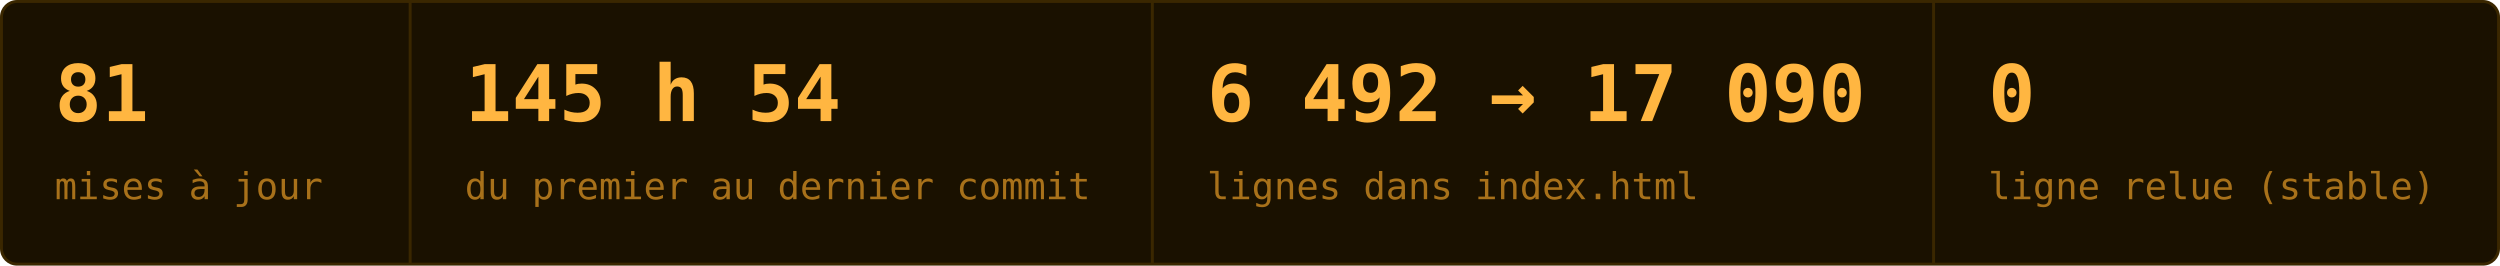
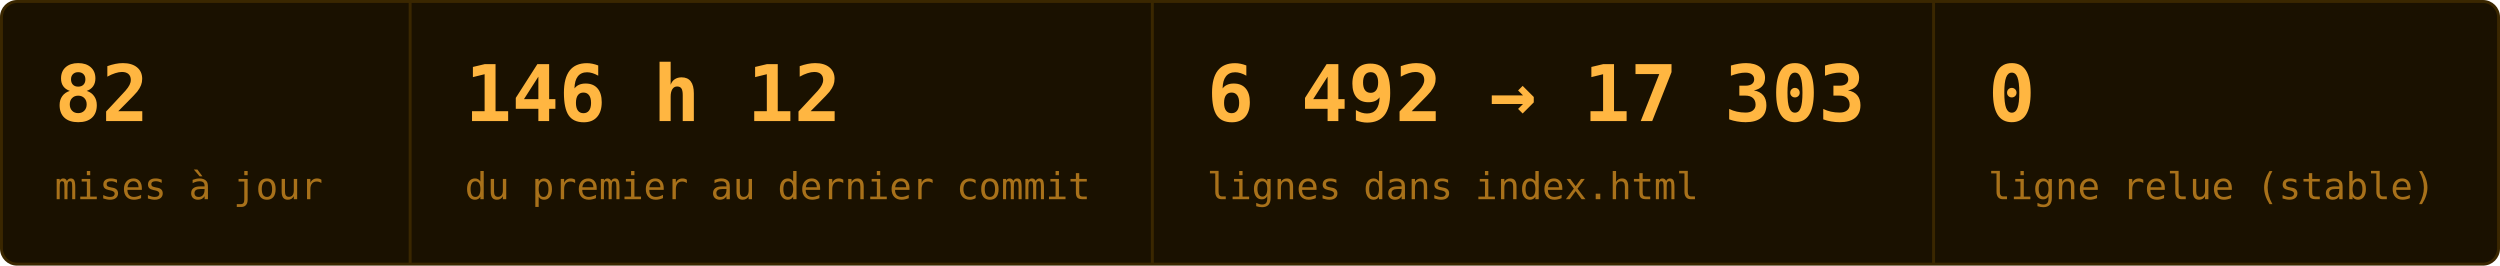
- <svg xmlns="http://www.w3.org/2000/svg" width="1280" height="136" viewBox="0 0 1280 136" role="img" aria-label="En chiffres : 81 mises à jour, 145 h 54 du premier au dernier commit, 6 492 → 17 090 lignes dans index.html, 0 ligne relue (stable)">
+ <svg xmlns="http://www.w3.org/2000/svg" width="1280" height="136" viewBox="0 0 1280 136" role="img" aria-label="En chiffres : 82 mises à jour, 146 h 12 du premier au dernier commit, 6 492 → 17 303 lignes dans index.html, 0 ligne relue (stable)">
  <rect x=".75" y=".75" width="1278.5" height="134.5" rx="8" fill="#1a1100" stroke="#3a2700" stroke-width="1.5" />
-   <text x="28.0" y="62" font-family="'JetBrains Mono', 'Cascadia Mono', Consolas, Menlo, 'DejaVu Sans Mono', monospace" font-size="40" font-weight="700" fill="#ffb641">81</text>
+   <text x="28.0" y="62" font-family="'JetBrains Mono', 'Cascadia Mono', Consolas, Menlo, 'DejaVu Sans Mono', monospace" font-size="40" font-weight="700" fill="#ffb641">82</text>
  <text x="28.0" y="102" font-family="'JetBrains Mono', 'Cascadia Mono', Consolas, Menlo, 'DejaVu Sans Mono', monospace" font-size="19" fill="#a8711a">mises à jour</text>
  <line x1="210.0" y1="1" x2="210.0" y2="135" stroke="#3a2700" stroke-width="1.5" />
-   <text x="238.0" y="62" font-family="'JetBrains Mono', 'Cascadia Mono', Consolas, Menlo, 'DejaVu Sans Mono', monospace" font-size="40" font-weight="700" fill="#ffb641">145 h 54</text>
+   <text x="238.0" y="62" font-family="'JetBrains Mono', 'Cascadia Mono', Consolas, Menlo, 'DejaVu Sans Mono', monospace" font-size="40" font-weight="700" fill="#ffb641">146 h 12</text>
  <text x="238.0" y="102" font-family="'JetBrains Mono', 'Cascadia Mono', Consolas, Menlo, 'DejaVu Sans Mono', monospace" font-size="19" fill="#a8711a">du premier au dernier commit</text>
  <line x1="590.0" y1="1" x2="590.0" y2="135" stroke="#3a2700" stroke-width="1.5" />
-   <text x="618.0" y="62" font-family="'JetBrains Mono', 'Cascadia Mono', Consolas, Menlo, 'DejaVu Sans Mono', monospace" font-size="40" font-weight="700" fill="#ffb641">6 492 → 17 090</text>
+   <text x="618.0" y="62" font-family="'JetBrains Mono', 'Cascadia Mono', Consolas, Menlo, 'DejaVu Sans Mono', monospace" font-size="40" font-weight="700" fill="#ffb641">6 492 → 17 303</text>
  <text x="618.0" y="102" font-family="'JetBrains Mono', 'Cascadia Mono', Consolas, Menlo, 'DejaVu Sans Mono', monospace" font-size="19" fill="#a8711a">lignes dans index.html</text>
  <line x1="990.0" y1="1" x2="990.0" y2="135" stroke="#3a2700" stroke-width="1.5" />
  <text x="1018.0" y="62" font-family="'JetBrains Mono', 'Cascadia Mono', Consolas, Menlo, 'DejaVu Sans Mono', monospace" font-size="40" font-weight="700" fill="#ffb641">0</text>
  <text x="1018.0" y="102" font-family="'JetBrains Mono', 'Cascadia Mono', Consolas, Menlo, 'DejaVu Sans Mono', monospace" font-size="19" fill="#a8711a">ligne relue (stable)</text>
</svg>
